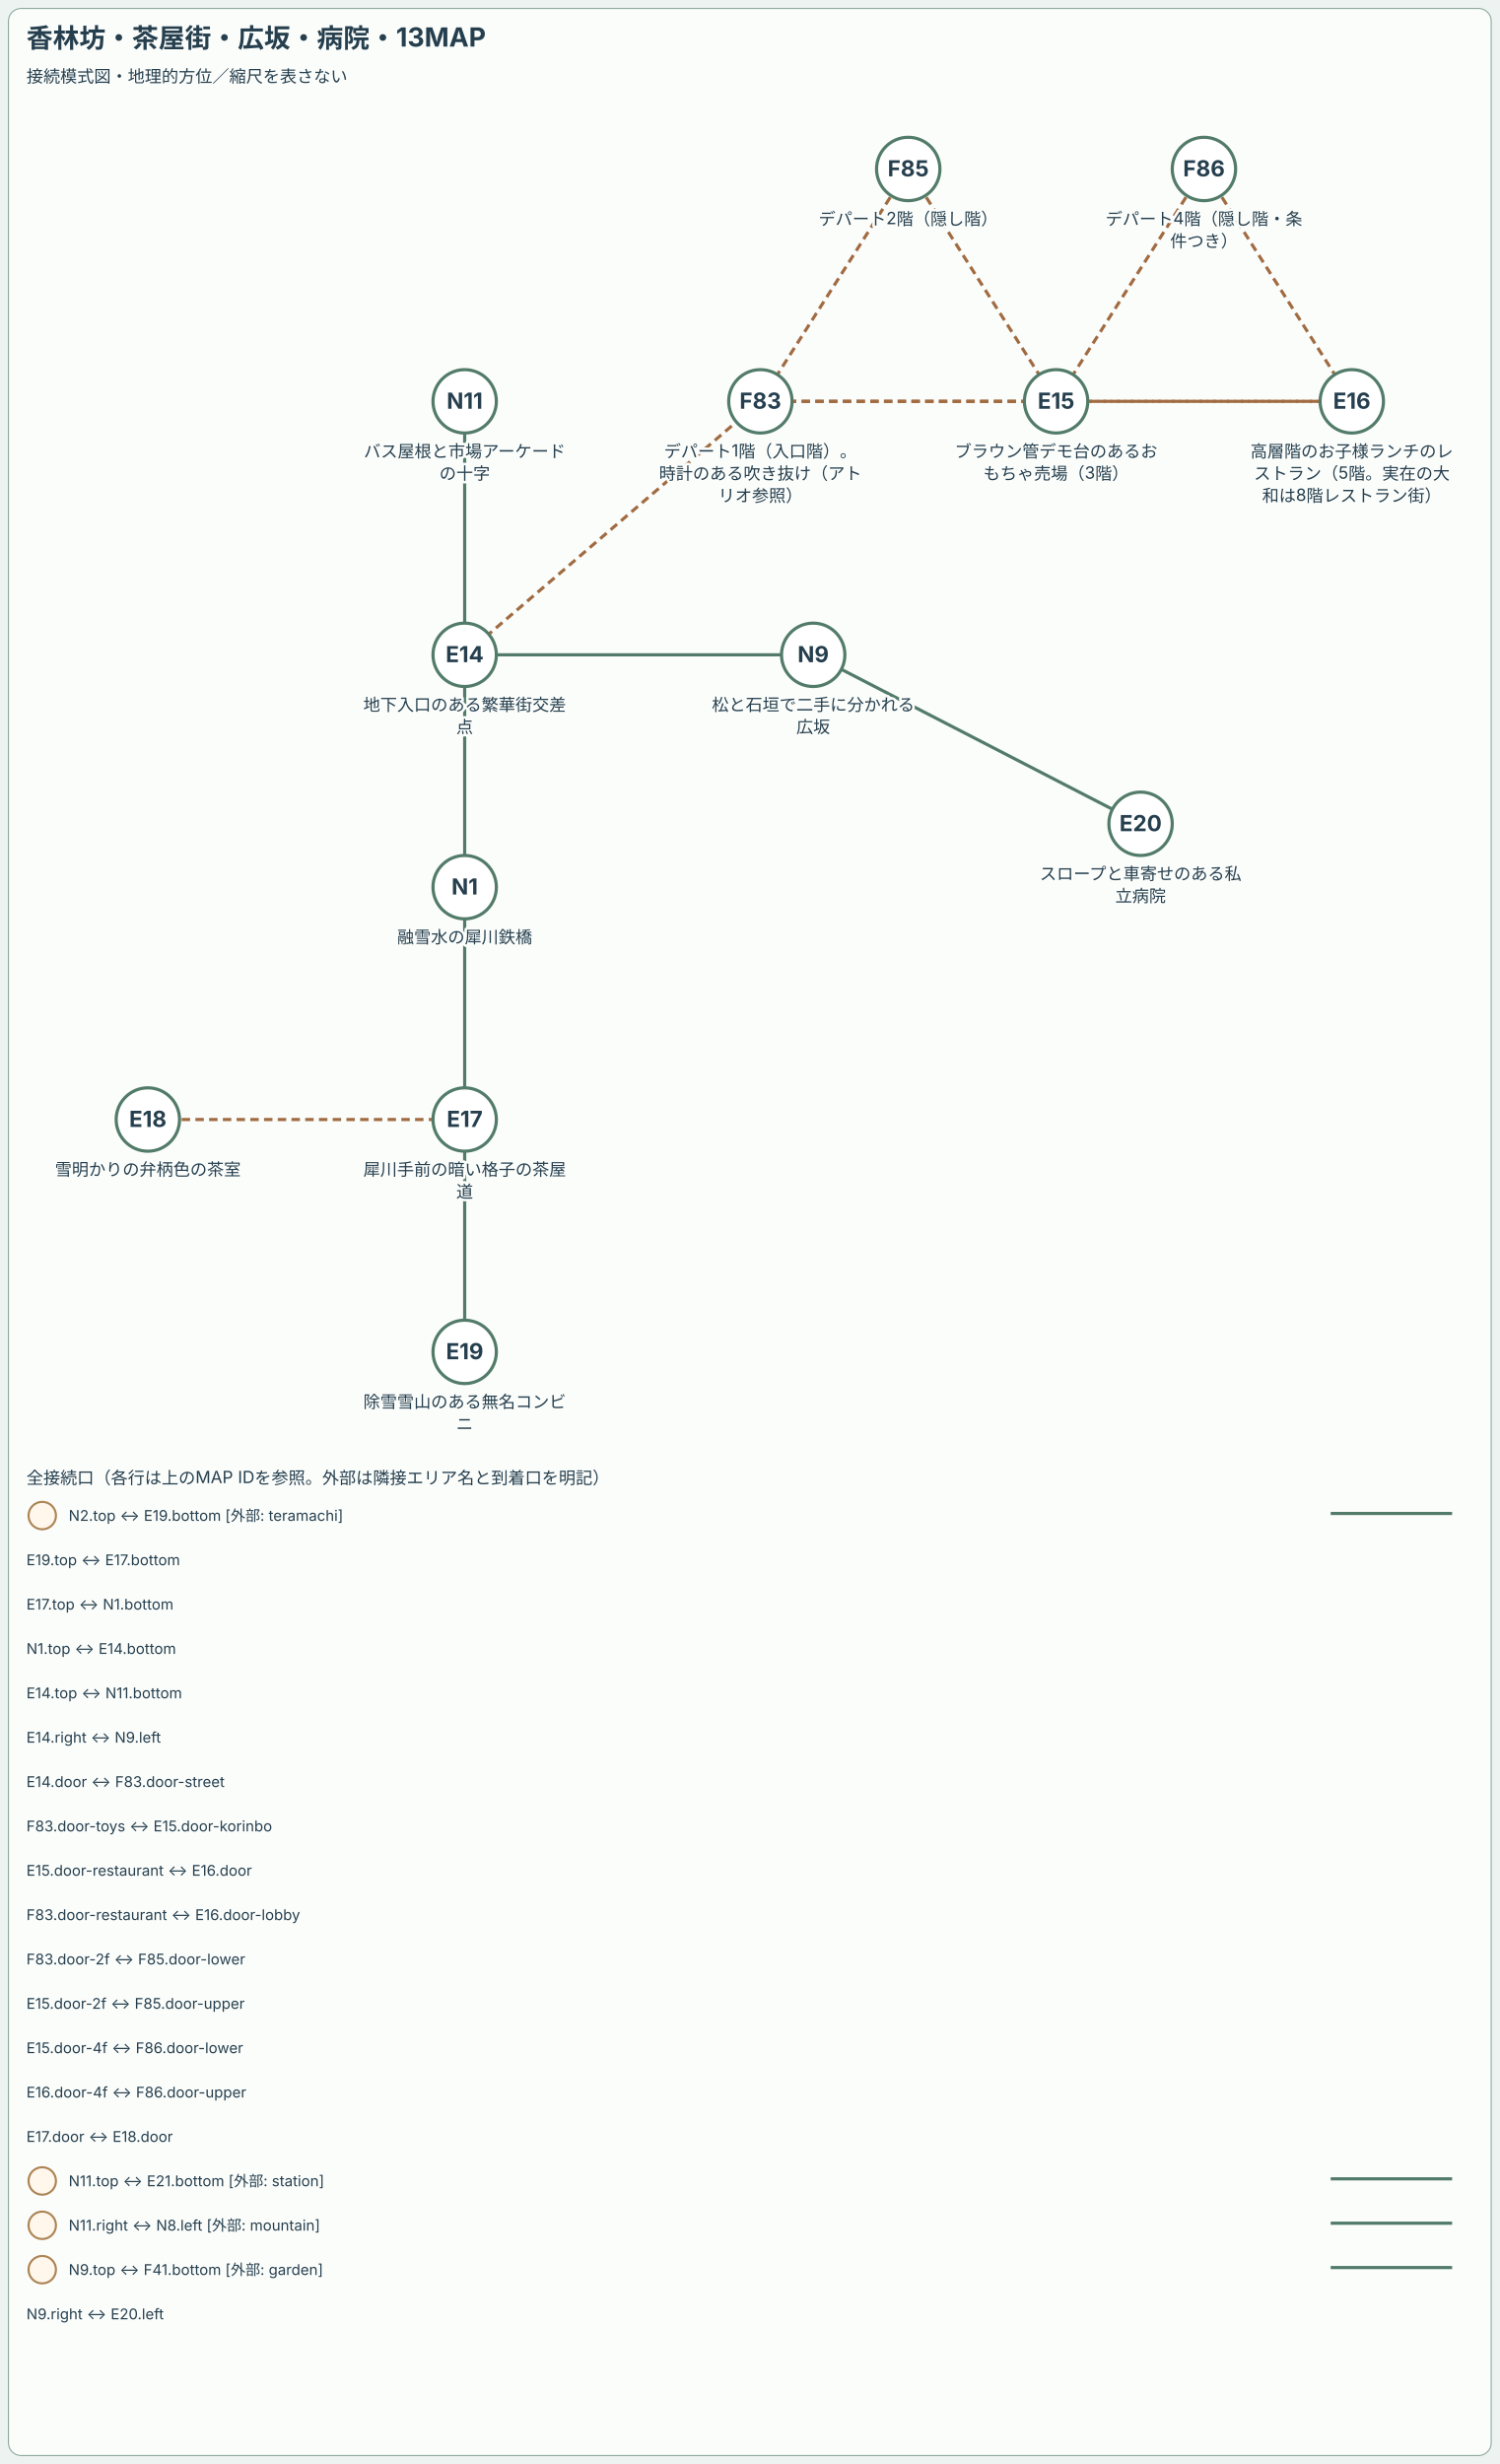
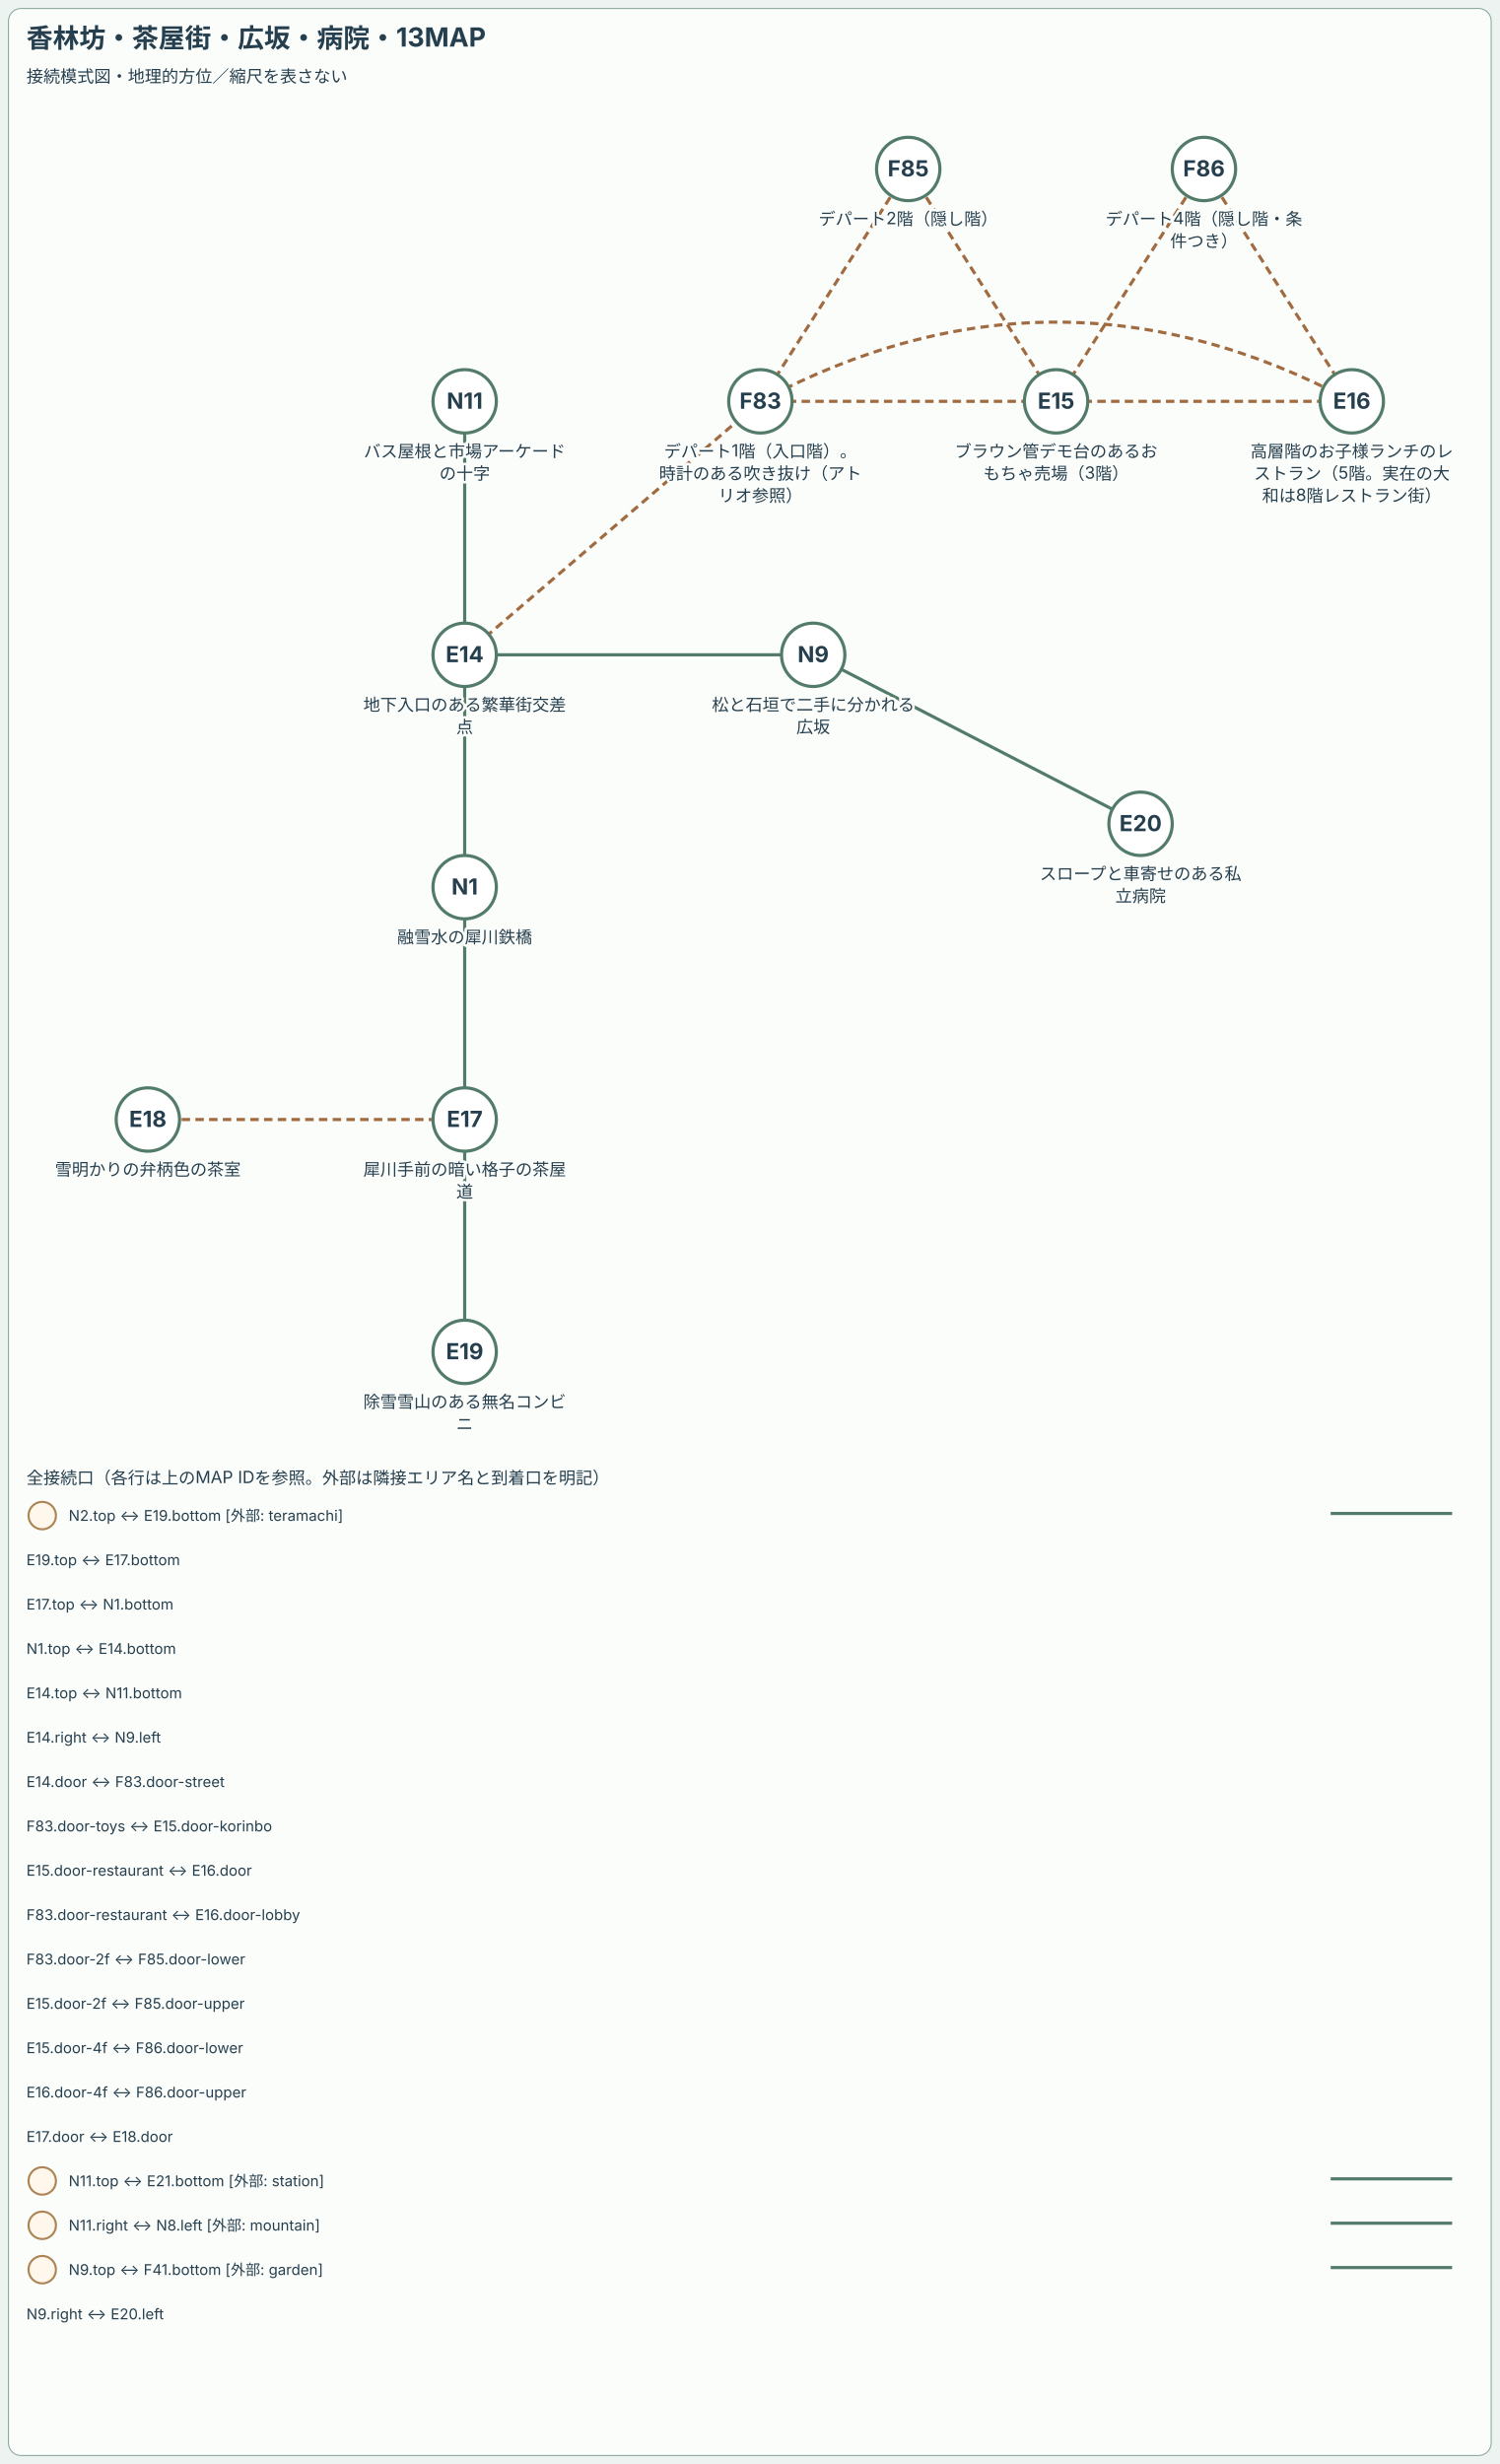
<svg xmlns="http://www.w3.org/2000/svg" width="1420" height="2333" viewBox="0 0 1420 2333" role="img">
  <defs>
    <marker id="directed-arrow" markerWidth="9" markerHeight="9" refX="8" refY="4" orient="auto">
      <path d="M0 0 L8 4 L0 8 Z" fill="#8b4c83" />
    </marker>
  </defs>
  <style>text{font-family:-apple-system,BlinkMacSystemFont,"Hiragino Sans",sans-serif;fill:#263f4e}.node{fill:#fff;stroke:#527b69;stroke-width:3}.ref{fill:#fff7eb;stroke:#ad8456;stroke-width:2}.edge{fill:none;stroke:#527b69;stroke-width:3}.door{fill:none;stroke:#a16b42;stroke-width:3;stroke-dasharray:8 5}.event{fill:none;stroke:#ac4871;stroke-width:4;stroke-dasharray:6 5}.oneway{fill:none;stroke:#5262a8;stroke-width:4}.id{font-size:21px;font-weight:bold;text-anchor:middle}.label{font-size:16px;text-anchor:middle;paint-order:stroke;stroke:#fbfdfb;stroke-width:5;stroke-linejoin:round}.note{font-size:16px}.small{font-size:14px}.heading{font-size:25px;font-weight:bold}</style>
  <rect width="1420" height="2333" fill="#edf3f1" />
  <g data-area="city">
    <rect x="8" y="8" width="1404" height="2317" rx="12" fill="#fbfdfb" stroke="#8aa79a" />
    <text x="25" y="45" class="heading">香林坊・茶屋街・広坂・病院・13MAP</text>
    <text x="25" y="78" class="note">接続模式図・地理的方位／縮尺を表さない</text>
    <path class="edge" data-edge-id="E19.top&gt;E17.bottom:edge" data-kind="edge" data-from="E19" data-to="E17" data-from-port="top" data-to-port="bottom" d="M440 1280 L440 1060" />
    <path class="edge" data-edge-id="E17.top&gt;N1.bottom:edge" data-kind="edge" data-from="E17" data-to="N1" data-from-port="top" data-to-port="bottom" d="M440 1060 L440 840" />
    <path class="edge" data-edge-id="N1.top&gt;E14.bottom:edge" data-kind="edge" data-from="N1" data-to="E14" data-from-port="top" data-to-port="bottom" d="M440 840 L440 620" />
    <path class="edge" data-edge-id="E14.top&gt;N11.bottom:edge" data-kind="edge" data-from="E14" data-to="N11" data-from-port="top" data-to-port="bottom" d="M440 620 L440 380" />
    <path class="edge" data-edge-id="E14.right&gt;N9.left:edge" data-kind="edge" data-from="E14" data-to="N9" data-from-port="right" data-to-port="left" d="M440 620 L770 620" />
    <path class="door" data-edge-id="E14.door&gt;F83.door-street:door" data-kind="door" data-from="E14" data-to="F83" data-from-port="door" data-to-port="door-street" d="M440 620 L720 380" />
    <path class="door" data-edge-id="F83.door-toys&gt;E15.door-korinbo:door" data-kind="door" data-from="F83" data-to="E15" data-from-port="door-toys" data-to-port="door-korinbo" d="M720 380 L1000 380" />
    <path class="door" data-edge-id="E15.door-restaurant&gt;E16.door:door" data-kind="door" data-from="E15" data-to="E16" data-from-port="door-restaurant" data-to-port="door" d="M1000 380 L1280 380" />
-     <path class="door" data-edge-id="F83.door-restaurant&gt;E16.door-lobby:door" data-kind="door" data-from="F83" data-to="E16" data-from-port="door-restaurant" data-to-port="door-lobby" d="M720 380 L1280 380" />
+     <path class="door" data-edge-id="F83.door-restaurant&gt;E16.door-lobby:door" data-kind="door" data-from="F83" data-to="E16" data-from-port="door-restaurant" data-to-port="door-lobby" d="M720 380 Q1000 230 1280 380" />
    <path class="door" data-edge-id="F83.door-2f&gt;F85.door-lower:door" data-kind="door" data-from="F83" data-to="F85" data-from-port="door-2f" data-to-port="door-lower" d="M720 380 L860 160" />
    <path class="door" data-edge-id="E15.door-2f&gt;F85.door-upper:door" data-kind="door" data-from="E15" data-to="F85" data-from-port="door-2f" data-to-port="door-upper" d="M1000 380 L860 160" />
    <path class="door" data-edge-id="E15.door-4f&gt;F86.door-lower:door" data-kind="door" data-from="E15" data-to="F86" data-from-port="door-4f" data-to-port="door-lower" d="M1000 380 L1140 160" />
    <path class="door" data-edge-id="E16.door-4f&gt;F86.door-upper:door" data-kind="door" data-from="E16" data-to="F86" data-from-port="door-4f" data-to-port="door-upper" d="M1280 380 L1140 160" />
    <path class="door" data-edge-id="E17.door&gt;E18.door:door" data-kind="door" data-from="E17" data-to="E18" data-from-port="door" data-to-port="door" d="M440 1060 L140 1060" />
    <path class="edge" data-edge-id="N9.right&gt;E20.left:edge" data-kind="edge" data-from="N9" data-to="E20" data-from-port="right" data-to-port="left" d="M770 620 L1080 780" />
    <circle class="node" data-map="E14" cx="440" cy="620" r="30" />
    <text class="id" x="440" y="627">E14</text>
    <text x="440" y="673" class="label">地下入口のある繁華街交差</text>
    <text x="440" y="694" class="label">点</text>
    <circle class="node" data-map="F83" cx="720" cy="380" r="30" />
    <text class="id" x="720" y="387">F83</text>
    <text x="720" y="433" class="label">デパート1階（入口階）。</text>
    <text x="720" y="454" class="label">時計のある吹き抜け（アト</text>
    <text x="720" y="475" class="label">リオ参照）</text>
    <circle class="node" data-map="E15" cx="1000" cy="380" r="30" />
    <text class="id" x="1000" y="387">E15</text>
    <text x="1000" y="433" class="label">ブラウン管デモ台のあるお</text>
    <text x="1000" y="454" class="label">もちゃ売場（3階）</text>
    <circle class="node" data-map="E16" cx="1280" cy="380" r="30" />
    <text class="id" x="1280" y="387">E16</text>
    <text x="1280" y="433" class="label">高層階のお子様ランチのレ</text>
    <text x="1280" y="454" class="label">ストラン（5階。実在の大</text>
    <text x="1280" y="475" class="label">和は8階レストラン街）</text>
    <circle class="node" data-map="F85" cx="860" cy="160" r="30" />
    <text class="id" x="860" y="167">F85</text>
    <text x="860" y="213" class="label">デパート2階（隠し階）</text>
    <circle class="node" data-map="F86" cx="1140" cy="160" r="30" />
    <text class="id" x="1140" y="167">F86</text>
    <text x="1140" y="213" class="label">デパート4階（隠し階・条</text>
    <text x="1140" y="234" class="label">件つき）</text>
    <circle class="node" data-map="E17" cx="440" cy="1060" r="30" />
    <text class="id" x="440" y="1067">E17</text>
    <text x="440" y="1113" class="label">犀川手前の暗い格子の茶屋</text>
    <text x="440" y="1134" class="label">道</text>
    <circle class="node" data-map="E18" cx="140" cy="1060" r="30" />
    <text class="id" x="140" y="1067">E18</text>
    <text x="140" y="1113" class="label">雪明かりの弁柄色の茶室</text>
    <circle class="node" data-map="E19" cx="440" cy="1280" r="30" />
    <text class="id" x="440" y="1287">E19</text>
    <text x="440" y="1333" class="label">除雪雪山のある無名コンビ</text>
    <text x="440" y="1354" class="label">ニ</text>
    <circle class="node" data-map="E20" cx="1080" cy="780" r="30" />
    <text class="id" x="1080" y="787">E20</text>
    <text x="1080" y="833" class="label">スロープと車寄せのある私</text>
    <text x="1080" y="854" class="label">立病院</text>
    <circle class="node" data-map="N1" cx="440" cy="840" r="30" />
    <text class="id" x="440" y="847">N1</text>
    <text x="440" y="893" class="label">融雪水の犀川鉄橋</text>
    <circle class="node" data-map="N9" cx="770" cy="620" r="30" />
    <text class="id" x="770" y="627">N9</text>
    <text x="770" y="673" class="label">松と石垣で二手に分かれる</text>
    <text x="770" y="694" class="label">広坂</text>
    <circle class="node" data-map="N11" cx="440" cy="380" r="30" />
    <text class="id" x="440" y="387">N11</text>
    <text x="440" y="433" class="label">バス屋根と市場アーケード</text>
    <text x="440" y="454" class="label">の十字</text>
    <text x="25" y="1405" class="note">全接続口（各行は上のMAP IDを参照。外部は隣接エリア名と到着口を明記）</text>
    <circle class="ref" data-reference-map="N2" data-reference="N2" cx="40" cy="1435" r="13" />
    <text x="65" y="1440" class="small">N2.top ↔ E19.bottom  [外部: teramachi]</text>
    <path class="edge" data-edge-id="N2.top&gt;E19.bottom:edge" data-kind="edge" data-from="N2" data-to="E19" data-from-port="top" data-to-port="bottom" d="M1260 1433 L1375 1433" />
    <text x="25" y="1482" class="small">E19.top ↔ E17.bottom</text>
    <text x="25" y="1524" class="small">E17.top ↔ N1.bottom</text>
    <text x="25" y="1566" class="small">N1.top ↔ E14.bottom</text>
    <text x="25" y="1608" class="small">E14.top ↔ N11.bottom</text>
    <text x="25" y="1650" class="small">E14.right ↔ N9.left</text>
    <text x="25" y="1692" class="small">E14.door ↔ F83.door-street</text>
    <text x="25" y="1734" class="small">F83.door-toys ↔ E15.door-korinbo</text>
    <text x="25" y="1776" class="small">E15.door-restaurant ↔ E16.door</text>
    <text x="25" y="1818" class="small">F83.door-restaurant ↔ E16.door-lobby</text>
    <text x="25" y="1860" class="small">F83.door-2f ↔ F85.door-lower</text>
    <text x="25" y="1902" class="small">E15.door-2f ↔ F85.door-upper</text>
    <text x="25" y="1944" class="small">E15.door-4f ↔ F86.door-lower</text>
    <text x="25" y="1986" class="small">E16.door-4f ↔ F86.door-upper</text>
    <text x="25" y="2028" class="small">E17.door ↔ E18.door</text>
    <circle class="ref" data-reference-map="E21" data-reference="E21" cx="40" cy="2065" r="13" />
    <text x="65" y="2070" class="small">N11.top ↔ E21.bottom  [外部: station]</text>
    <path class="edge" data-edge-id="N11.top&gt;E21.bottom:edge" data-kind="edge" data-from="N11" data-to="E21" data-from-port="top" data-to-port="bottom" d="M1260 2063 L1375 2063" />
    <circle class="ref" data-reference-map="N8" data-reference="N8" cx="40" cy="2107" r="13" />
    <text x="65" y="2112" class="small">N11.right ↔ N8.left  [外部: mountain]</text>
    <path class="edge" data-edge-id="N11.right&gt;N8.left:edge" data-kind="edge" data-from="N11" data-to="N8" data-from-port="right" data-to-port="left" d="M1260 2105 L1375 2105" />
    <circle class="ref" data-reference-map="F41" data-reference="F41" cx="40" cy="2149" r="13" />
    <text x="65" y="2154" class="small">N9.top ↔ F41.bottom  [外部: garden]</text>
    <path class="edge" data-edge-id="N9.top&gt;F41.bottom:edge" data-kind="edge" data-from="N9" data-to="F41" data-from-port="top" data-to-port="bottom" d="M1260 2147 L1375 2147" />
    <text x="25" y="2196" class="small">N9.right ↔ E20.left</text>
  </g>
</svg>
